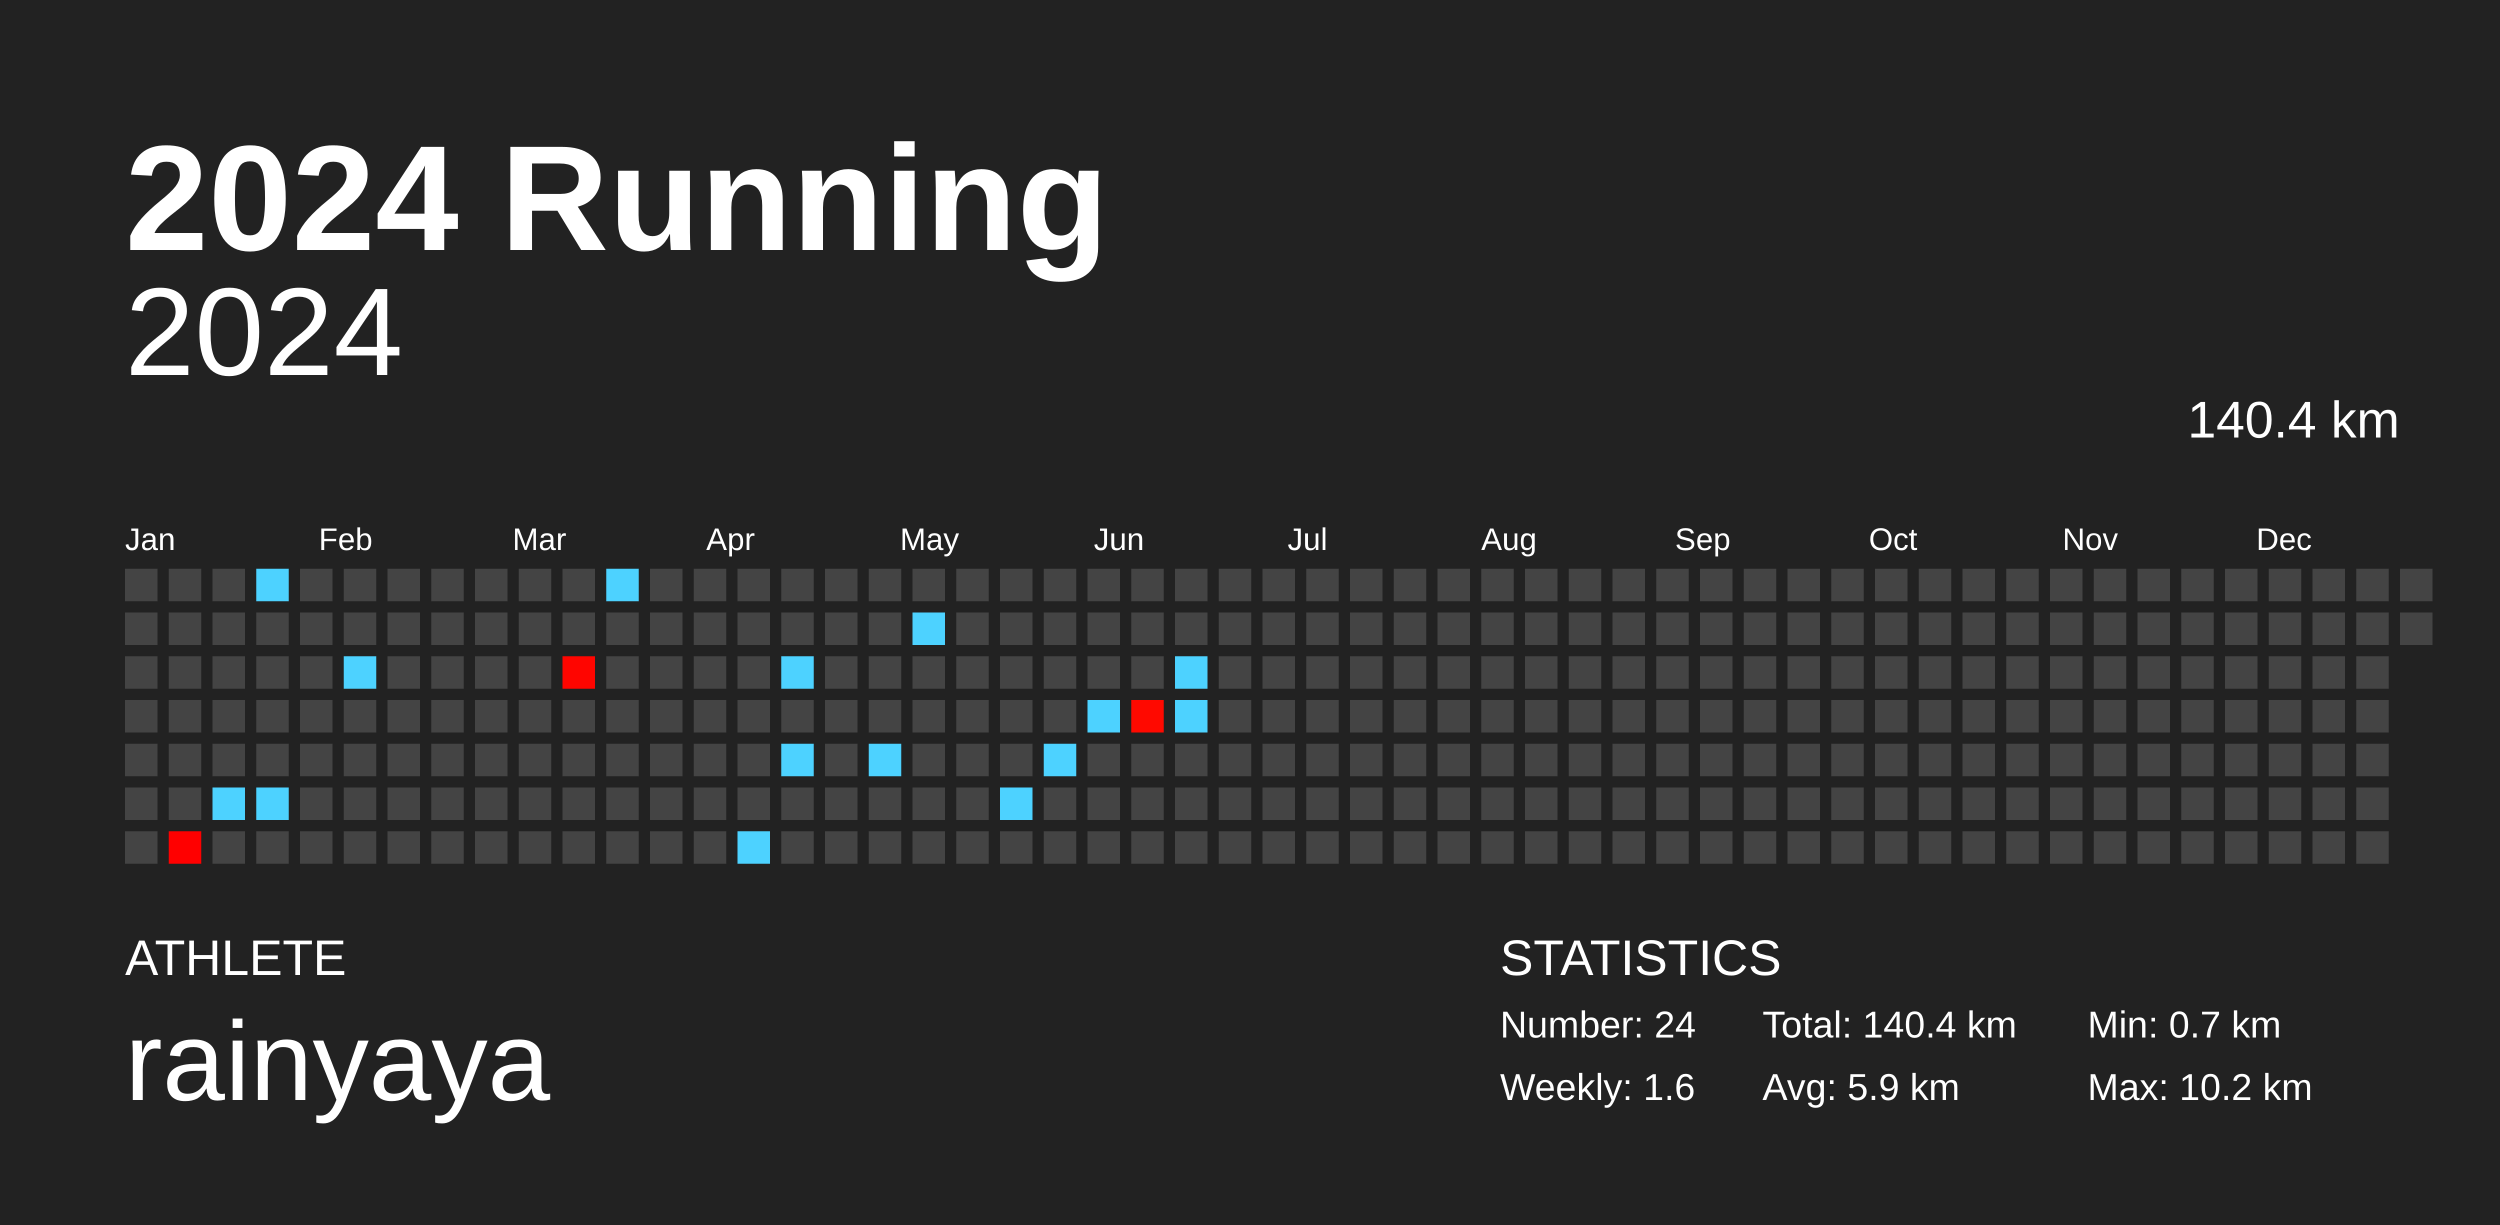
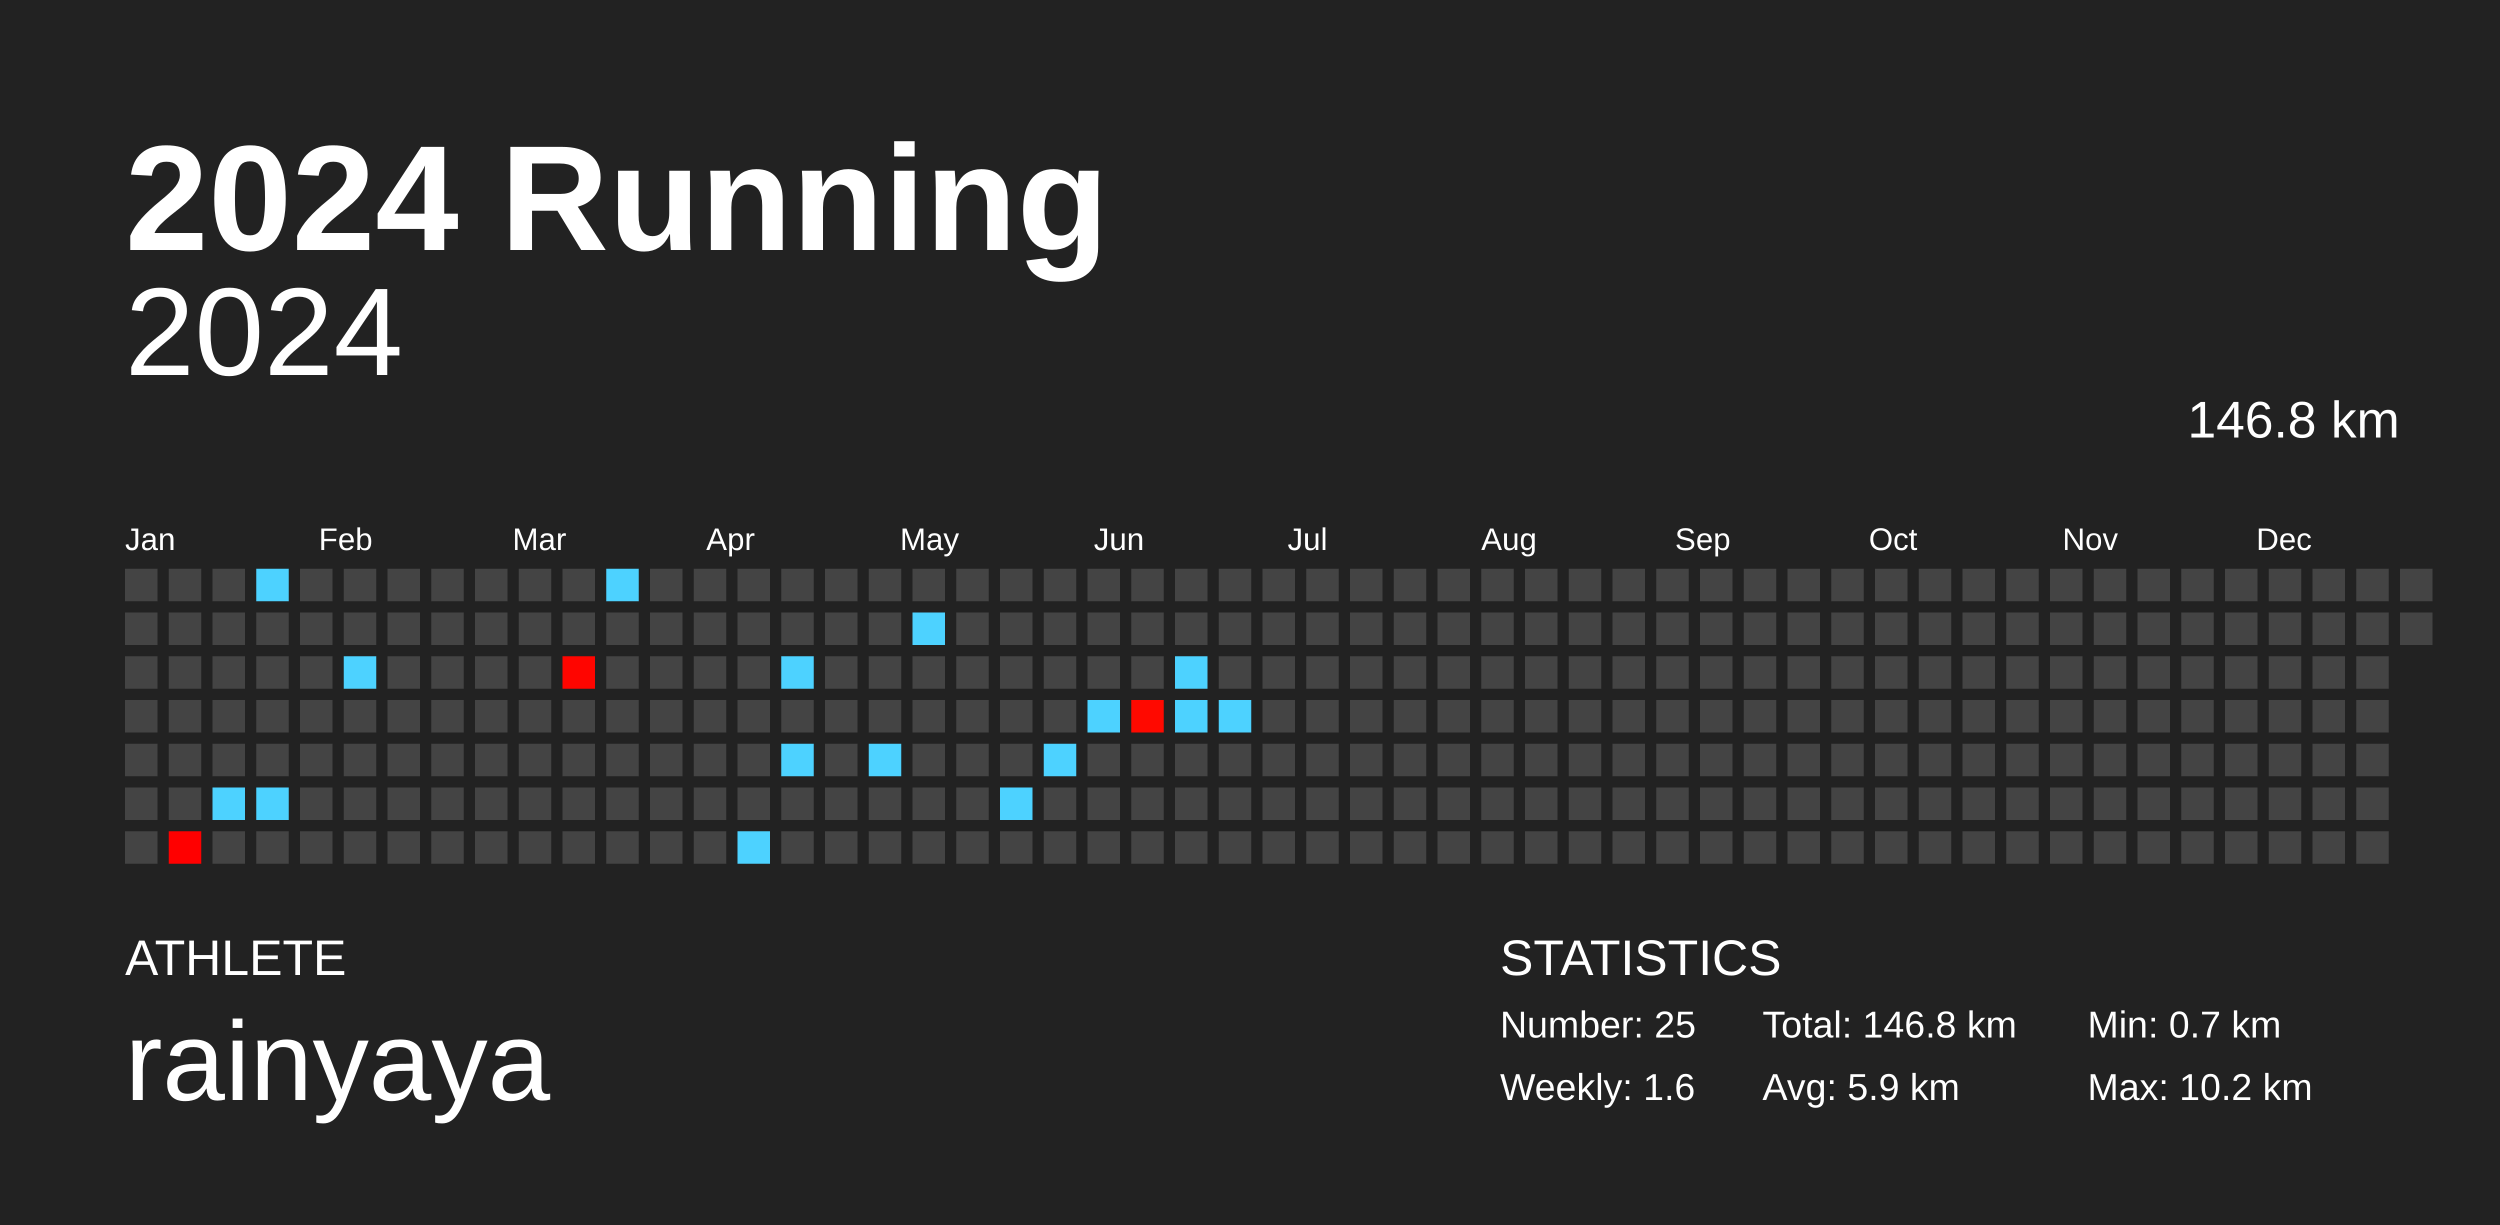
<svg xmlns="http://www.w3.org/2000/svg" baseProfile="full" height="98mm" version="1.1" viewBox="0,0,200,98" width="200mm">
  <defs />
  <rect fill="#222222" height="98" width="200" x="0" y="0" />
  <text fill="#FFFFFF" style="font-size:12px; font-family:Arial; font-weight:bold;" x="10" y="20">2024 Running</text>
  <text fill="#FFFFFF" style="font-size:4px; font-family:Arial" x="10" y="78">ATHLETE</text>
  <text fill="#FFFFFF" style="font-size:9px; font-family:Arial" x="10" y="88">rainyaya</text>
  <text fill="#FFFFFF" style="font-size:4px; font-family:Arial" x="120" y="78">STATISTICS</text>
-   <text fill="#FFFFFF" style="font-size:3px; font-family:Arial" x="120" y="83">Number: 24</text>
+   <text fill="#FFFFFF" style="font-size:3px; font-family:Arial" x="120" y="83">Number: 25</text>
  <text fill="#FFFFFF" style="font-size:3px; font-family:Arial" x="120" y="88">Weekly: 1.6</text>
-   <text fill="#FFFFFF" style="font-size:3px; font-family:Arial" x="141" y="83">Total: 140.4 km</text>
+   <text fill="#FFFFFF" style="font-size:3px; font-family:Arial" x="141" y="83">Total: 146.8 km</text>
  <text fill="#FFFFFF" style="font-size:3px; font-family:Arial" x="141" y="88">Avg: 5.9 km</text>
  <text fill="#FFFFFF" style="font-size:3px; font-family:Arial" x="167" y="83">Min: 0.7 km</text>
  <text fill="#FFFFFF" style="font-size:3px; font-family:Arial" x="167" y="88">Max: 10.2 km</text>
  <text alignment-baseline="hanging" fill="#FFFFFF" style="font-size:10.0px; font-family:Arial;" x="10" y="30">2024</text>
-   <text alignment-baseline="hanging" fill="#FFFFFF" style="font-size:4.125px; font-family:Arial;" x="175" y="35">140.4 km</text>
+   <text alignment-baseline="hanging" fill="#FFFFFF" style="font-size:4.125px; font-family:Arial;" x="175" y="35">146.8 km</text>
  <text fill="#FFFFFF" style="font-size:2.5px; font-family:Arial" x="10.0" y="44">Jan</text>
  <text fill="#FFFFFF" style="font-size:2.5px; font-family:Arial" x="25.5" y="44">Feb</text>
  <text fill="#FFFFFF" style="font-size:2.5px; font-family:Arial" x="41.0" y="44">Mar</text>
  <text fill="#FFFFFF" style="font-size:2.5px; font-family:Arial" x="56.5" y="44">Apr</text>
  <text fill="#FFFFFF" style="font-size:2.5px; font-family:Arial" x="72.0" y="44">May</text>
  <text fill="#FFFFFF" style="font-size:2.5px; font-family:Arial" x="87.5" y="44">Jun</text>
  <text fill="#FFFFFF" style="font-size:2.5px; font-family:Arial" x="103.0" y="44">Jul</text>
  <text fill="#FFFFFF" style="font-size:2.5px; font-family:Arial" x="118.5" y="44">Aug</text>
  <text fill="#FFFFFF" style="font-size:2.5px; font-family:Arial" x="134.0" y="44">Sep</text>
  <text fill="#FFFFFF" style="font-size:2.5px; font-family:Arial" x="149.5" y="44">Oct</text>
  <text fill="#FFFFFF" style="font-size:2.5px; font-family:Arial" x="165.0" y="44">Nov</text>
  <text fill="#FFFFFF" style="font-size:2.5px; font-family:Arial" x="180.5" y="44">Dec</text>
  <rect fill="#444444" height="2.6" width="2.6" x="10.0" y="45.5" />
  <rect fill="#444444" height="2.6" width="2.6" x="10.0" y="49.0" />
  <rect fill="#444444" height="2.6" width="2.6" x="10.0" y="52.5" />
  <rect fill="#444444" height="2.6" width="2.6" x="10.0" y="56.0" />
  <rect fill="#444444" height="2.6" width="2.6" x="10.0" y="59.5" />
  <rect fill="#444444" height="2.6" width="2.6" x="10.0" y="63.0" />
  <rect fill="#444444" height="2.6" width="2.6" x="10.0" y="66.5" />
  <rect fill="#444444" height="2.6" width="2.6" x="13.5" y="45.5" />
  <rect fill="#444444" height="2.6" width="2.6" x="13.5" y="49.0" />
  <rect fill="#444444" height="2.6" width="2.6" x="13.5" y="52.5" />
  <rect fill="#444444" height="2.6" width="2.6" x="13.5" y="56.0" />
  <rect fill="#444444" height="2.6" width="2.6" x="13.5" y="59.5" />
  <rect fill="#444444" height="2.6" width="2.6" x="13.5" y="63.0" />
  <rect fill="#ff0000" height="2.6" width="2.6" x="13.5" y="66.5" />
  <rect fill="#444444" height="2.6" width="2.6" x="17.0" y="45.5" />
  <rect fill="#444444" height="2.6" width="2.6" x="17.0" y="49.0" />
  <rect fill="#444444" height="2.6" width="2.6" x="17.0" y="52.5" />
  <rect fill="#444444" height="2.6" width="2.6" x="17.0" y="56.0" />
  <rect fill="#444444" height="2.6" width="2.6" x="17.0" y="59.5" />
  <rect fill="#4dd2ff" height="2.6" width="2.6" x="17.0" y="63.0" />
  <rect fill="#444444" height="2.6" width="2.6" x="17.0" y="66.5" />
  <rect fill="#4dd2ff" height="2.6" width="2.6" x="20.5" y="45.5" />
  <rect fill="#444444" height="2.6" width="2.6" x="20.5" y="49.0" />
  <rect fill="#444444" height="2.6" width="2.6" x="20.5" y="52.5" />
  <rect fill="#444444" height="2.6" width="2.6" x="20.5" y="56.0" />
  <rect fill="#444444" height="2.6" width="2.6" x="20.5" y="59.5" />
  <rect fill="#4dd2ff" height="2.6" width="2.6" x="20.5" y="63.0" />
  <rect fill="#444444" height="2.6" width="2.6" x="20.5" y="66.5" />
  <rect fill="#444444" height="2.6" width="2.6" x="24.0" y="45.5" />
  <rect fill="#444444" height="2.6" width="2.6" x="24.0" y="49.0" />
  <rect fill="#444444" height="2.6" width="2.6" x="24.0" y="52.5" />
  <rect fill="#444444" height="2.6" width="2.6" x="24.0" y="56.0" />
  <rect fill="#444444" height="2.6" width="2.6" x="24.0" y="59.5" />
  <rect fill="#444444" height="2.6" width="2.6" x="24.0" y="63.0" />
  <rect fill="#444444" height="2.6" width="2.6" x="24.0" y="66.5" />
  <rect fill="#444444" height="2.6" width="2.6" x="27.5" y="45.5" />
  <rect fill="#444444" height="2.6" width="2.6" x="27.5" y="49.0" />
  <rect fill="#4dd2ff" height="2.6" width="2.6" x="27.5" y="52.5" />
  <rect fill="#444444" height="2.6" width="2.6" x="27.5" y="56.0" />
  <rect fill="#444444" height="2.6" width="2.6" x="27.5" y="59.5" />
  <rect fill="#444444" height="2.6" width="2.6" x="27.5" y="63.0" />
  <rect fill="#444444" height="2.6" width="2.6" x="27.5" y="66.5" />
  <rect fill="#444444" height="2.6" width="2.6" x="31.0" y="45.5" />
  <rect fill="#444444" height="2.6" width="2.6" x="31.0" y="49.0" />
  <rect fill="#444444" height="2.6" width="2.6" x="31.0" y="52.5" />
  <rect fill="#444444" height="2.6" width="2.6" x="31.0" y="56.0" />
  <rect fill="#444444" height="2.6" width="2.6" x="31.0" y="59.5" />
  <rect fill="#444444" height="2.6" width="2.6" x="31.0" y="63.0" />
  <rect fill="#444444" height="2.6" width="2.6" x="31.0" y="66.5" />
  <rect fill="#444444" height="2.6" width="2.6" x="34.5" y="45.5" />
  <rect fill="#444444" height="2.6" width="2.6" x="34.5" y="49.0" />
  <rect fill="#444444" height="2.6" width="2.6" x="34.5" y="52.5" />
  <rect fill="#444444" height="2.6" width="2.6" x="34.5" y="56.0" />
  <rect fill="#444444" height="2.6" width="2.6" x="34.5" y="59.5" />
  <rect fill="#444444" height="2.6" width="2.6" x="34.5" y="63.0" />
  <rect fill="#444444" height="2.6" width="2.6" x="34.5" y="66.5" />
  <rect fill="#444444" height="2.6" width="2.6" x="38.0" y="45.5" />
  <rect fill="#444444" height="2.6" width="2.6" x="38.0" y="49.0" />
  <rect fill="#444444" height="2.6" width="2.6" x="38.0" y="52.5" />
  <rect fill="#444444" height="2.6" width="2.6" x="38.0" y="56.0" />
  <rect fill="#444444" height="2.6" width="2.6" x="38.0" y="59.5" />
  <rect fill="#444444" height="2.6" width="2.6" x="38.0" y="63.0" />
  <rect fill="#444444" height="2.6" width="2.6" x="38.0" y="66.5" />
  <rect fill="#444444" height="2.6" width="2.6" x="41.5" y="45.5" />
  <rect fill="#444444" height="2.6" width="2.6" x="41.5" y="49.0" />
  <rect fill="#444444" height="2.6" width="2.6" x="41.5" y="52.5" />
  <rect fill="#444444" height="2.6" width="2.6" x="41.5" y="56.0" />
  <rect fill="#444444" height="2.6" width="2.6" x="41.5" y="59.5" />
  <rect fill="#444444" height="2.6" width="2.6" x="41.5" y="63.0" />
  <rect fill="#444444" height="2.6" width="2.6" x="41.5" y="66.5" />
  <rect fill="#444444" height="2.6" width="2.6" x="45.0" y="45.5" />
  <rect fill="#444444" height="2.6" width="2.6" x="45.0" y="49.0" />
  <rect fill="#ff0500" height="2.6" width="2.6" x="45.0" y="52.5" />
  <rect fill="#444444" height="2.6" width="2.6" x="45.0" y="56.0" />
  <rect fill="#444444" height="2.6" width="2.6" x="45.0" y="59.5" />
  <rect fill="#444444" height="2.6" width="2.6" x="45.0" y="63.0" />
  <rect fill="#444444" height="2.6" width="2.6" x="45.0" y="66.5" />
  <rect fill="#4dd2ff" height="2.6" width="2.6" x="48.5" y="45.5" />
  <rect fill="#444444" height="2.6" width="2.6" x="48.5" y="49.0" />
  <rect fill="#444444" height="2.6" width="2.6" x="48.5" y="52.5" />
  <rect fill="#444444" height="2.6" width="2.6" x="48.5" y="56.0" />
  <rect fill="#444444" height="2.6" width="2.6" x="48.5" y="59.5" />
  <rect fill="#444444" height="2.6" width="2.6" x="48.5" y="63.0" />
  <rect fill="#444444" height="2.6" width="2.6" x="48.5" y="66.5" />
  <rect fill="#444444" height="2.6" width="2.6" x="52.0" y="45.5" />
  <rect fill="#444444" height="2.6" width="2.6" x="52.0" y="49.0" />
  <rect fill="#444444" height="2.6" width="2.6" x="52.0" y="52.5" />
  <rect fill="#444444" height="2.6" width="2.6" x="52.0" y="56.0" />
  <rect fill="#444444" height="2.6" width="2.6" x="52.0" y="59.5" />
  <rect fill="#444444" height="2.6" width="2.6" x="52.0" y="63.0" />
  <rect fill="#444444" height="2.6" width="2.6" x="52.0" y="66.5" />
  <rect fill="#444444" height="2.6" width="2.6" x="55.5" y="45.5" />
  <rect fill="#444444" height="2.6" width="2.6" x="55.5" y="49.0" />
  <rect fill="#444444" height="2.6" width="2.6" x="55.5" y="52.5" />
  <rect fill="#444444" height="2.6" width="2.6" x="55.5" y="56.0" />
  <rect fill="#444444" height="2.6" width="2.6" x="55.5" y="59.5" />
  <rect fill="#444444" height="2.6" width="2.6" x="55.5" y="63.0" />
  <rect fill="#444444" height="2.6" width="2.6" x="55.5" y="66.5" />
  <rect fill="#444444" height="2.6" width="2.6" x="59.0" y="45.5" />
  <rect fill="#444444" height="2.6" width="2.6" x="59.0" y="49.0" />
  <rect fill="#444444" height="2.6" width="2.6" x="59.0" y="52.5" />
  <rect fill="#444444" height="2.6" width="2.6" x="59.0" y="56.0" />
  <rect fill="#444444" height="2.6" width="2.6" x="59.0" y="59.5" />
  <rect fill="#444444" height="2.6" width="2.6" x="59.0" y="63.0" />
  <rect fill="#4dd2ff" height="2.6" width="2.6" x="59.0" y="66.5" />
  <rect fill="#444444" height="2.6" width="2.6" x="62.5" y="45.5" />
  <rect fill="#444444" height="2.6" width="2.6" x="62.5" y="49.0" />
  <rect fill="#4dd2ff" height="2.6" width="2.6" x="62.5" y="52.5" />
  <rect fill="#444444" height="2.6" width="2.6" x="62.5" y="56.0" />
  <rect fill="#4dd2ff" height="2.6" width="2.6" x="62.5" y="59.5" />
  <rect fill="#444444" height="2.6" width="2.6" x="62.5" y="63.0" />
  <rect fill="#444444" height="2.6" width="2.6" x="62.5" y="66.5" />
  <rect fill="#444444" height="2.6" width="2.6" x="66.0" y="45.5" />
  <rect fill="#444444" height="2.6" width="2.6" x="66.0" y="49.0" />
  <rect fill="#444444" height="2.6" width="2.6" x="66.0" y="52.5" />
  <rect fill="#444444" height="2.6" width="2.6" x="66.0" y="56.0" />
  <rect fill="#444444" height="2.6" width="2.6" x="66.0" y="59.5" />
  <rect fill="#444444" height="2.6" width="2.6" x="66.0" y="63.0" />
  <rect fill="#444444" height="2.6" width="2.6" x="66.0" y="66.5" />
  <rect fill="#444444" height="2.6" width="2.6" x="69.5" y="45.5" />
  <rect fill="#444444" height="2.6" width="2.6" x="69.5" y="49.0" />
  <rect fill="#444444" height="2.6" width="2.6" x="69.5" y="52.5" />
  <rect fill="#444444" height="2.6" width="2.6" x="69.5" y="56.0" />
  <rect fill="#4dd2ff" height="2.6" width="2.6" x="69.5" y="59.5" />
  <rect fill="#444444" height="2.6" width="2.6" x="69.5" y="63.0" />
  <rect fill="#444444" height="2.6" width="2.6" x="69.5" y="66.5" />
  <rect fill="#444444" height="2.6" width="2.6" x="73.0" y="45.5" />
  <rect fill="#4dd2ff" height="2.6" width="2.6" x="73.0" y="49.0" />
  <rect fill="#444444" height="2.6" width="2.6" x="73.0" y="52.5" />
  <rect fill="#444444" height="2.6" width="2.6" x="73.0" y="56.0" />
  <rect fill="#444444" height="2.6" width="2.6" x="73.0" y="59.5" />
  <rect fill="#444444" height="2.6" width="2.6" x="73.0" y="63.0" />
  <rect fill="#444444" height="2.6" width="2.6" x="73.0" y="66.5" />
  <rect fill="#444444" height="2.6" width="2.6" x="76.5" y="45.5" />
  <rect fill="#444444" height="2.6" width="2.6" x="76.5" y="49.0" />
  <rect fill="#444444" height="2.6" width="2.6" x="76.5" y="52.5" />
  <rect fill="#444444" height="2.6" width="2.6" x="76.5" y="56.0" />
  <rect fill="#444444" height="2.6" width="2.6" x="76.5" y="59.5" />
  <rect fill="#444444" height="2.6" width="2.6" x="76.5" y="63.0" />
  <rect fill="#444444" height="2.6" width="2.6" x="76.5" y="66.5" />
  <rect fill="#444444" height="2.6" width="2.6" x="80.0" y="45.5" />
  <rect fill="#444444" height="2.6" width="2.6" x="80.0" y="49.0" />
  <rect fill="#444444" height="2.6" width="2.6" x="80.0" y="52.5" />
  <rect fill="#444444" height="2.6" width="2.6" x="80.0" y="56.0" />
  <rect fill="#444444" height="2.6" width="2.6" x="80.0" y="59.5" />
  <rect fill="#4dd2ff" height="2.6" width="2.6" x="80.0" y="63.0" />
  <rect fill="#444444" height="2.6" width="2.6" x="80.0" y="66.5" />
  <rect fill="#444444" height="2.6" width="2.6" x="83.5" y="45.5" />
  <rect fill="#444444" height="2.6" width="2.6" x="83.5" y="49.0" />
  <rect fill="#444444" height="2.6" width="2.6" x="83.5" y="52.5" />
  <rect fill="#444444" height="2.6" width="2.6" x="83.5" y="56.0" />
  <rect fill="#4dd2ff" height="2.6" width="2.6" x="83.5" y="59.5" />
  <rect fill="#444444" height="2.6" width="2.6" x="83.5" y="63.0" />
  <rect fill="#444444" height="2.6" width="2.6" x="83.5" y="66.5" />
  <rect fill="#444444" height="2.6" width="2.6" x="87.0" y="45.5" />
  <rect fill="#444444" height="2.6" width="2.6" x="87.0" y="49.0" />
  <rect fill="#444444" height="2.6" width="2.6" x="87.0" y="52.5" />
  <rect fill="#4dd2ff" height="2.6" width="2.6" x="87.0" y="56.0" />
  <rect fill="#444444" height="2.6" width="2.6" x="87.0" y="59.5" />
  <rect fill="#444444" height="2.6" width="2.6" x="87.0" y="63.0" />
  <rect fill="#444444" height="2.6" width="2.6" x="87.0" y="66.5" />
  <rect fill="#444444" height="2.6" width="2.6" x="90.5" y="45.5" />
  <rect fill="#444444" height="2.6" width="2.6" x="90.5" y="49.0" />
  <rect fill="#444444" height="2.6" width="2.6" x="90.5" y="52.5" />
  <rect fill="#ff0900" height="2.6" width="2.6" x="90.5" y="56.0" />
  <rect fill="#444444" height="2.6" width="2.6" x="90.5" y="59.5" />
  <rect fill="#444444" height="2.6" width="2.6" x="90.5" y="63.0" />
  <rect fill="#444444" height="2.6" width="2.6" x="90.5" y="66.5" />
  <rect fill="#444444" height="2.6" width="2.6" x="94.0" y="45.5" />
  <rect fill="#444444" height="2.6" width="2.6" x="94.0" y="49.0" />
  <rect fill="#4dd2ff" height="2.6" width="2.6" x="94.0" y="52.5" />
  <rect fill="#4dd2ff" height="2.6" width="2.6" x="94.0" y="56.0" />
  <rect fill="#444444" height="2.6" width="2.6" x="94.0" y="59.5" />
  <rect fill="#444444" height="2.6" width="2.6" x="94.0" y="63.0" />
  <rect fill="#444444" height="2.6" width="2.6" x="94.0" y="66.5" />
  <rect fill="#444444" height="2.6" width="2.6" x="97.5" y="45.5" />
  <rect fill="#444444" height="2.6" width="2.6" x="97.5" y="49.0" />
  <rect fill="#444444" height="2.6" width="2.6" x="97.5" y="52.5" />
-   <rect fill="#444444" height="2.6" width="2.6" x="97.5" y="56.0" />
+   <rect fill="#4dd2ff" height="2.6" width="2.6" x="97.5" y="56.0" />
  <rect fill="#444444" height="2.6" width="2.6" x="97.5" y="59.5" />
  <rect fill="#444444" height="2.6" width="2.6" x="97.5" y="63.0" />
  <rect fill="#444444" height="2.6" width="2.6" x="97.5" y="66.5" />
  <rect fill="#444444" height="2.6" width="2.6" x="101.0" y="45.5" />
  <rect fill="#444444" height="2.6" width="2.6" x="101.0" y="49.0" />
  <rect fill="#444444" height="2.6" width="2.6" x="101.0" y="52.5" />
  <rect fill="#444444" height="2.6" width="2.6" x="101.0" y="56.0" />
  <rect fill="#444444" height="2.6" width="2.6" x="101.0" y="59.5" />
  <rect fill="#444444" height="2.6" width="2.6" x="101.0" y="63.0" />
  <rect fill="#444444" height="2.6" width="2.6" x="101.0" y="66.5" />
  <rect fill="#444444" height="2.6" width="2.6" x="104.5" y="45.5" />
  <rect fill="#444444" height="2.6" width="2.6" x="104.5" y="49.0" />
  <rect fill="#444444" height="2.6" width="2.6" x="104.5" y="52.5" />
  <rect fill="#444444" height="2.6" width="2.6" x="104.5" y="56.0" />
  <rect fill="#444444" height="2.6" width="2.6" x="104.5" y="59.5" />
  <rect fill="#444444" height="2.6" width="2.6" x="104.5" y="63.0" />
  <rect fill="#444444" height="2.6" width="2.6" x="104.5" y="66.5" />
  <rect fill="#444444" height="2.6" width="2.6" x="108.0" y="45.5" />
  <rect fill="#444444" height="2.6" width="2.6" x="108.0" y="49.0" />
  <rect fill="#444444" height="2.6" width="2.6" x="108.0" y="52.5" />
  <rect fill="#444444" height="2.6" width="2.6" x="108.0" y="56.0" />
  <rect fill="#444444" height="2.6" width="2.6" x="108.0" y="59.5" />
  <rect fill="#444444" height="2.6" width="2.6" x="108.0" y="63.0" />
  <rect fill="#444444" height="2.6" width="2.6" x="108.0" y="66.5" />
  <rect fill="#444444" height="2.6" width="2.6" x="111.5" y="45.5" />
  <rect fill="#444444" height="2.6" width="2.6" x="111.5" y="49.0" />
  <rect fill="#444444" height="2.6" width="2.6" x="111.5" y="52.5" />
  <rect fill="#444444" height="2.6" width="2.6" x="111.5" y="56.0" />
  <rect fill="#444444" height="2.6" width="2.6" x="111.5" y="59.5" />
  <rect fill="#444444" height="2.6" width="2.6" x="111.5" y="63.0" />
  <rect fill="#444444" height="2.6" width="2.6" x="111.5" y="66.5" />
  <rect fill="#444444" height="2.6" width="2.6" x="115.0" y="45.5" />
  <rect fill="#444444" height="2.6" width="2.6" x="115.0" y="49.0" />
  <rect fill="#444444" height="2.6" width="2.6" x="115.0" y="52.5" />
  <rect fill="#444444" height="2.6" width="2.6" x="115.0" y="56.0" />
  <rect fill="#444444" height="2.6" width="2.6" x="115.0" y="59.5" />
  <rect fill="#444444" height="2.6" width="2.6" x="115.0" y="63.0" />
  <rect fill="#444444" height="2.6" width="2.6" x="115.0" y="66.5" />
  <rect fill="#444444" height="2.6" width="2.6" x="118.5" y="45.5" />
  <rect fill="#444444" height="2.6" width="2.6" x="118.5" y="49.0" />
  <rect fill="#444444" height="2.6" width="2.6" x="118.5" y="52.5" />
  <rect fill="#444444" height="2.6" width="2.6" x="118.5" y="56.0" />
  <rect fill="#444444" height="2.6" width="2.6" x="118.5" y="59.5" />
  <rect fill="#444444" height="2.6" width="2.6" x="118.5" y="63.0" />
  <rect fill="#444444" height="2.6" width="2.6" x="118.5" y="66.5" />
  <rect fill="#444444" height="2.6" width="2.6" x="122.0" y="45.5" />
  <rect fill="#444444" height="2.6" width="2.6" x="122.0" y="49.0" />
  <rect fill="#444444" height="2.6" width="2.6" x="122.0" y="52.5" />
  <rect fill="#444444" height="2.6" width="2.6" x="122.0" y="56.0" />
  <rect fill="#444444" height="2.6" width="2.6" x="122.0" y="59.5" />
  <rect fill="#444444" height="2.6" width="2.6" x="122.0" y="63.0" />
  <rect fill="#444444" height="2.6" width="2.6" x="122.0" y="66.5" />
  <rect fill="#444444" height="2.6" width="2.6" x="125.5" y="45.5" />
  <rect fill="#444444" height="2.6" width="2.6" x="125.5" y="49.0" />
  <rect fill="#444444" height="2.6" width="2.6" x="125.5" y="52.5" />
  <rect fill="#444444" height="2.6" width="2.6" x="125.5" y="56.0" />
  <rect fill="#444444" height="2.6" width="2.6" x="125.5" y="59.5" />
  <rect fill="#444444" height="2.6" width="2.6" x="125.5" y="63.0" />
  <rect fill="#444444" height="2.6" width="2.6" x="125.5" y="66.5" />
  <rect fill="#444444" height="2.6" width="2.6" x="129.0" y="45.5" />
  <rect fill="#444444" height="2.6" width="2.6" x="129.0" y="49.0" />
  <rect fill="#444444" height="2.6" width="2.6" x="129.0" y="52.5" />
  <rect fill="#444444" height="2.6" width="2.6" x="129.0" y="56.0" />
  <rect fill="#444444" height="2.6" width="2.6" x="129.0" y="59.5" />
  <rect fill="#444444" height="2.6" width="2.6" x="129.0" y="63.0" />
  <rect fill="#444444" height="2.6" width="2.6" x="129.0" y="66.5" />
  <rect fill="#444444" height="2.6" width="2.6" x="132.5" y="45.5" />
  <rect fill="#444444" height="2.6" width="2.6" x="132.5" y="49.0" />
  <rect fill="#444444" height="2.6" width="2.6" x="132.5" y="52.5" />
  <rect fill="#444444" height="2.6" width="2.6" x="132.5" y="56.0" />
  <rect fill="#444444" height="2.6" width="2.6" x="132.5" y="59.5" />
  <rect fill="#444444" height="2.6" width="2.6" x="132.5" y="63.0" />
  <rect fill="#444444" height="2.6" width="2.6" x="132.5" y="66.5" />
  <rect fill="#444444" height="2.6" width="2.6" x="136.0" y="45.5" />
  <rect fill="#444444" height="2.6" width="2.6" x="136.0" y="49.0" />
  <rect fill="#444444" height="2.6" width="2.6" x="136.0" y="52.5" />
  <rect fill="#444444" height="2.6" width="2.6" x="136.0" y="56.0" />
  <rect fill="#444444" height="2.6" width="2.6" x="136.0" y="59.5" />
  <rect fill="#444444" height="2.6" width="2.6" x="136.0" y="63.0" />
  <rect fill="#444444" height="2.6" width="2.6" x="136.0" y="66.5" />
  <rect fill="#444444" height="2.6" width="2.6" x="139.5" y="45.5" />
  <rect fill="#444444" height="2.6" width="2.6" x="139.5" y="49.0" />
  <rect fill="#444444" height="2.6" width="2.6" x="139.5" y="52.5" />
  <rect fill="#444444" height="2.6" width="2.6" x="139.5" y="56.0" />
  <rect fill="#444444" height="2.6" width="2.6" x="139.5" y="59.5" />
  <rect fill="#444444" height="2.6" width="2.6" x="139.5" y="63.0" />
  <rect fill="#444444" height="2.6" width="2.6" x="139.5" y="66.5" />
  <rect fill="#444444" height="2.6" width="2.6" x="143.0" y="45.5" />
  <rect fill="#444444" height="2.6" width="2.6" x="143.0" y="49.0" />
  <rect fill="#444444" height="2.6" width="2.6" x="143.0" y="52.5" />
  <rect fill="#444444" height="2.6" width="2.6" x="143.0" y="56.0" />
  <rect fill="#444444" height="2.6" width="2.6" x="143.0" y="59.5" />
  <rect fill="#444444" height="2.6" width="2.6" x="143.0" y="63.0" />
  <rect fill="#444444" height="2.6" width="2.6" x="143.0" y="66.5" />
  <rect fill="#444444" height="2.6" width="2.6" x="146.5" y="45.5" />
  <rect fill="#444444" height="2.6" width="2.6" x="146.5" y="49.0" />
  <rect fill="#444444" height="2.6" width="2.6" x="146.5" y="52.5" />
  <rect fill="#444444" height="2.6" width="2.6" x="146.5" y="56.0" />
  <rect fill="#444444" height="2.6" width="2.6" x="146.5" y="59.5" />
  <rect fill="#444444" height="2.6" width="2.6" x="146.5" y="63.0" />
  <rect fill="#444444" height="2.6" width="2.6" x="146.5" y="66.5" />
  <rect fill="#444444" height="2.6" width="2.6" x="150.0" y="45.5" />
  <rect fill="#444444" height="2.6" width="2.6" x="150.0" y="49.0" />
  <rect fill="#444444" height="2.6" width="2.6" x="150.0" y="52.5" />
  <rect fill="#444444" height="2.6" width="2.6" x="150.0" y="56.0" />
  <rect fill="#444444" height="2.6" width="2.6" x="150.0" y="59.5" />
  <rect fill="#444444" height="2.6" width="2.6" x="150.0" y="63.0" />
  <rect fill="#444444" height="2.6" width="2.6" x="150.0" y="66.5" />
  <rect fill="#444444" height="2.6" width="2.6" x="153.5" y="45.5" />
  <rect fill="#444444" height="2.6" width="2.6" x="153.5" y="49.0" />
  <rect fill="#444444" height="2.6" width="2.6" x="153.5" y="52.5" />
  <rect fill="#444444" height="2.6" width="2.6" x="153.5" y="56.0" />
  <rect fill="#444444" height="2.6" width="2.6" x="153.5" y="59.5" />
  <rect fill="#444444" height="2.6" width="2.6" x="153.5" y="63.0" />
  <rect fill="#444444" height="2.6" width="2.6" x="153.5" y="66.5" />
  <rect fill="#444444" height="2.6" width="2.6" x="157.0" y="45.5" />
  <rect fill="#444444" height="2.6" width="2.6" x="157.0" y="49.0" />
  <rect fill="#444444" height="2.6" width="2.6" x="157.0" y="52.5" />
  <rect fill="#444444" height="2.6" width="2.6" x="157.0" y="56.0" />
  <rect fill="#444444" height="2.6" width="2.6" x="157.0" y="59.5" />
  <rect fill="#444444" height="2.6" width="2.6" x="157.0" y="63.0" />
  <rect fill="#444444" height="2.6" width="2.6" x="157.0" y="66.5" />
  <rect fill="#444444" height="2.6" width="2.6" x="160.5" y="45.5" />
  <rect fill="#444444" height="2.6" width="2.6" x="160.5" y="49.0" />
  <rect fill="#444444" height="2.6" width="2.6" x="160.5" y="52.5" />
  <rect fill="#444444" height="2.6" width="2.6" x="160.5" y="56.0" />
  <rect fill="#444444" height="2.6" width="2.6" x="160.5" y="59.5" />
  <rect fill="#444444" height="2.6" width="2.6" x="160.5" y="63.0" />
  <rect fill="#444444" height="2.6" width="2.6" x="160.5" y="66.5" />
  <rect fill="#444444" height="2.6" width="2.6" x="164.0" y="45.5" />
  <rect fill="#444444" height="2.6" width="2.6" x="164.0" y="49.0" />
  <rect fill="#444444" height="2.6" width="2.6" x="164.0" y="52.5" />
  <rect fill="#444444" height="2.6" width="2.6" x="164.0" y="56.0" />
  <rect fill="#444444" height="2.6" width="2.6" x="164.0" y="59.5" />
  <rect fill="#444444" height="2.6" width="2.6" x="164.0" y="63.0" />
  <rect fill="#444444" height="2.6" width="2.6" x="164.0" y="66.5" />
  <rect fill="#444444" height="2.6" width="2.6" x="167.5" y="45.5" />
  <rect fill="#444444" height="2.6" width="2.6" x="167.5" y="49.0" />
  <rect fill="#444444" height="2.6" width="2.6" x="167.5" y="52.5" />
  <rect fill="#444444" height="2.6" width="2.6" x="167.5" y="56.0" />
  <rect fill="#444444" height="2.6" width="2.6" x="167.5" y="59.5" />
  <rect fill="#444444" height="2.6" width="2.6" x="167.5" y="63.0" />
  <rect fill="#444444" height="2.6" width="2.6" x="167.5" y="66.5" />
  <rect fill="#444444" height="2.6" width="2.6" x="171.0" y="45.5" />
  <rect fill="#444444" height="2.6" width="2.6" x="171.0" y="49.0" />
  <rect fill="#444444" height="2.6" width="2.6" x="171.0" y="52.5" />
  <rect fill="#444444" height="2.6" width="2.6" x="171.0" y="56.0" />
  <rect fill="#444444" height="2.6" width="2.6" x="171.0" y="59.5" />
  <rect fill="#444444" height="2.6" width="2.6" x="171.0" y="63.0" />
  <rect fill="#444444" height="2.6" width="2.6" x="171.0" y="66.5" />
  <rect fill="#444444" height="2.6" width="2.6" x="174.5" y="45.5" />
  <rect fill="#444444" height="2.6" width="2.6" x="174.5" y="49.0" />
  <rect fill="#444444" height="2.6" width="2.6" x="174.5" y="52.5" />
  <rect fill="#444444" height="2.6" width="2.6" x="174.5" y="56.0" />
  <rect fill="#444444" height="2.6" width="2.6" x="174.5" y="59.5" />
  <rect fill="#444444" height="2.6" width="2.6" x="174.5" y="63.0" />
  <rect fill="#444444" height="2.6" width="2.6" x="174.5" y="66.5" />
  <rect fill="#444444" height="2.6" width="2.6" x="178.0" y="45.5" />
  <rect fill="#444444" height="2.6" width="2.6" x="178.0" y="49.0" />
  <rect fill="#444444" height="2.6" width="2.6" x="178.0" y="52.5" />
  <rect fill="#444444" height="2.6" width="2.6" x="178.0" y="56.0" />
  <rect fill="#444444" height="2.6" width="2.6" x="178.0" y="59.5" />
  <rect fill="#444444" height="2.6" width="2.6" x="178.0" y="63.0" />
  <rect fill="#444444" height="2.6" width="2.6" x="178.0" y="66.5" />
  <rect fill="#444444" height="2.6" width="2.6" x="181.5" y="45.5" />
  <rect fill="#444444" height="2.6" width="2.6" x="181.5" y="49.0" />
  <rect fill="#444444" height="2.6" width="2.6" x="181.5" y="52.5" />
  <rect fill="#444444" height="2.6" width="2.6" x="181.5" y="56.0" />
  <rect fill="#444444" height="2.6" width="2.6" x="181.5" y="59.5" />
  <rect fill="#444444" height="2.6" width="2.6" x="181.5" y="63.0" />
  <rect fill="#444444" height="2.6" width="2.6" x="181.5" y="66.5" />
  <rect fill="#444444" height="2.6" width="2.6" x="185.0" y="45.5" />
  <rect fill="#444444" height="2.6" width="2.6" x="185.0" y="49.0" />
  <rect fill="#444444" height="2.6" width="2.6" x="185.0" y="52.5" />
  <rect fill="#444444" height="2.6" width="2.6" x="185.0" y="56.0" />
  <rect fill="#444444" height="2.6" width="2.6" x="185.0" y="59.5" />
  <rect fill="#444444" height="2.6" width="2.6" x="185.0" y="63.0" />
  <rect fill="#444444" height="2.6" width="2.6" x="185.0" y="66.5" />
  <rect fill="#444444" height="2.6" width="2.6" x="188.5" y="45.5" />
  <rect fill="#444444" height="2.6" width="2.6" x="188.5" y="49.0" />
  <rect fill="#444444" height="2.6" width="2.6" x="188.5" y="52.5" />
  <rect fill="#444444" height="2.6" width="2.6" x="188.5" y="56.0" />
  <rect fill="#444444" height="2.6" width="2.6" x="188.5" y="59.5" />
  <rect fill="#444444" height="2.6" width="2.6" x="188.5" y="63.0" />
  <rect fill="#444444" height="2.6" width="2.6" x="188.5" y="66.5" />
  <rect fill="#444444" height="2.6" width="2.6" x="192.0" y="45.5" />
  <rect fill="#444444" height="2.6" width="2.6" x="192.0" y="49.0" />
</svg>
